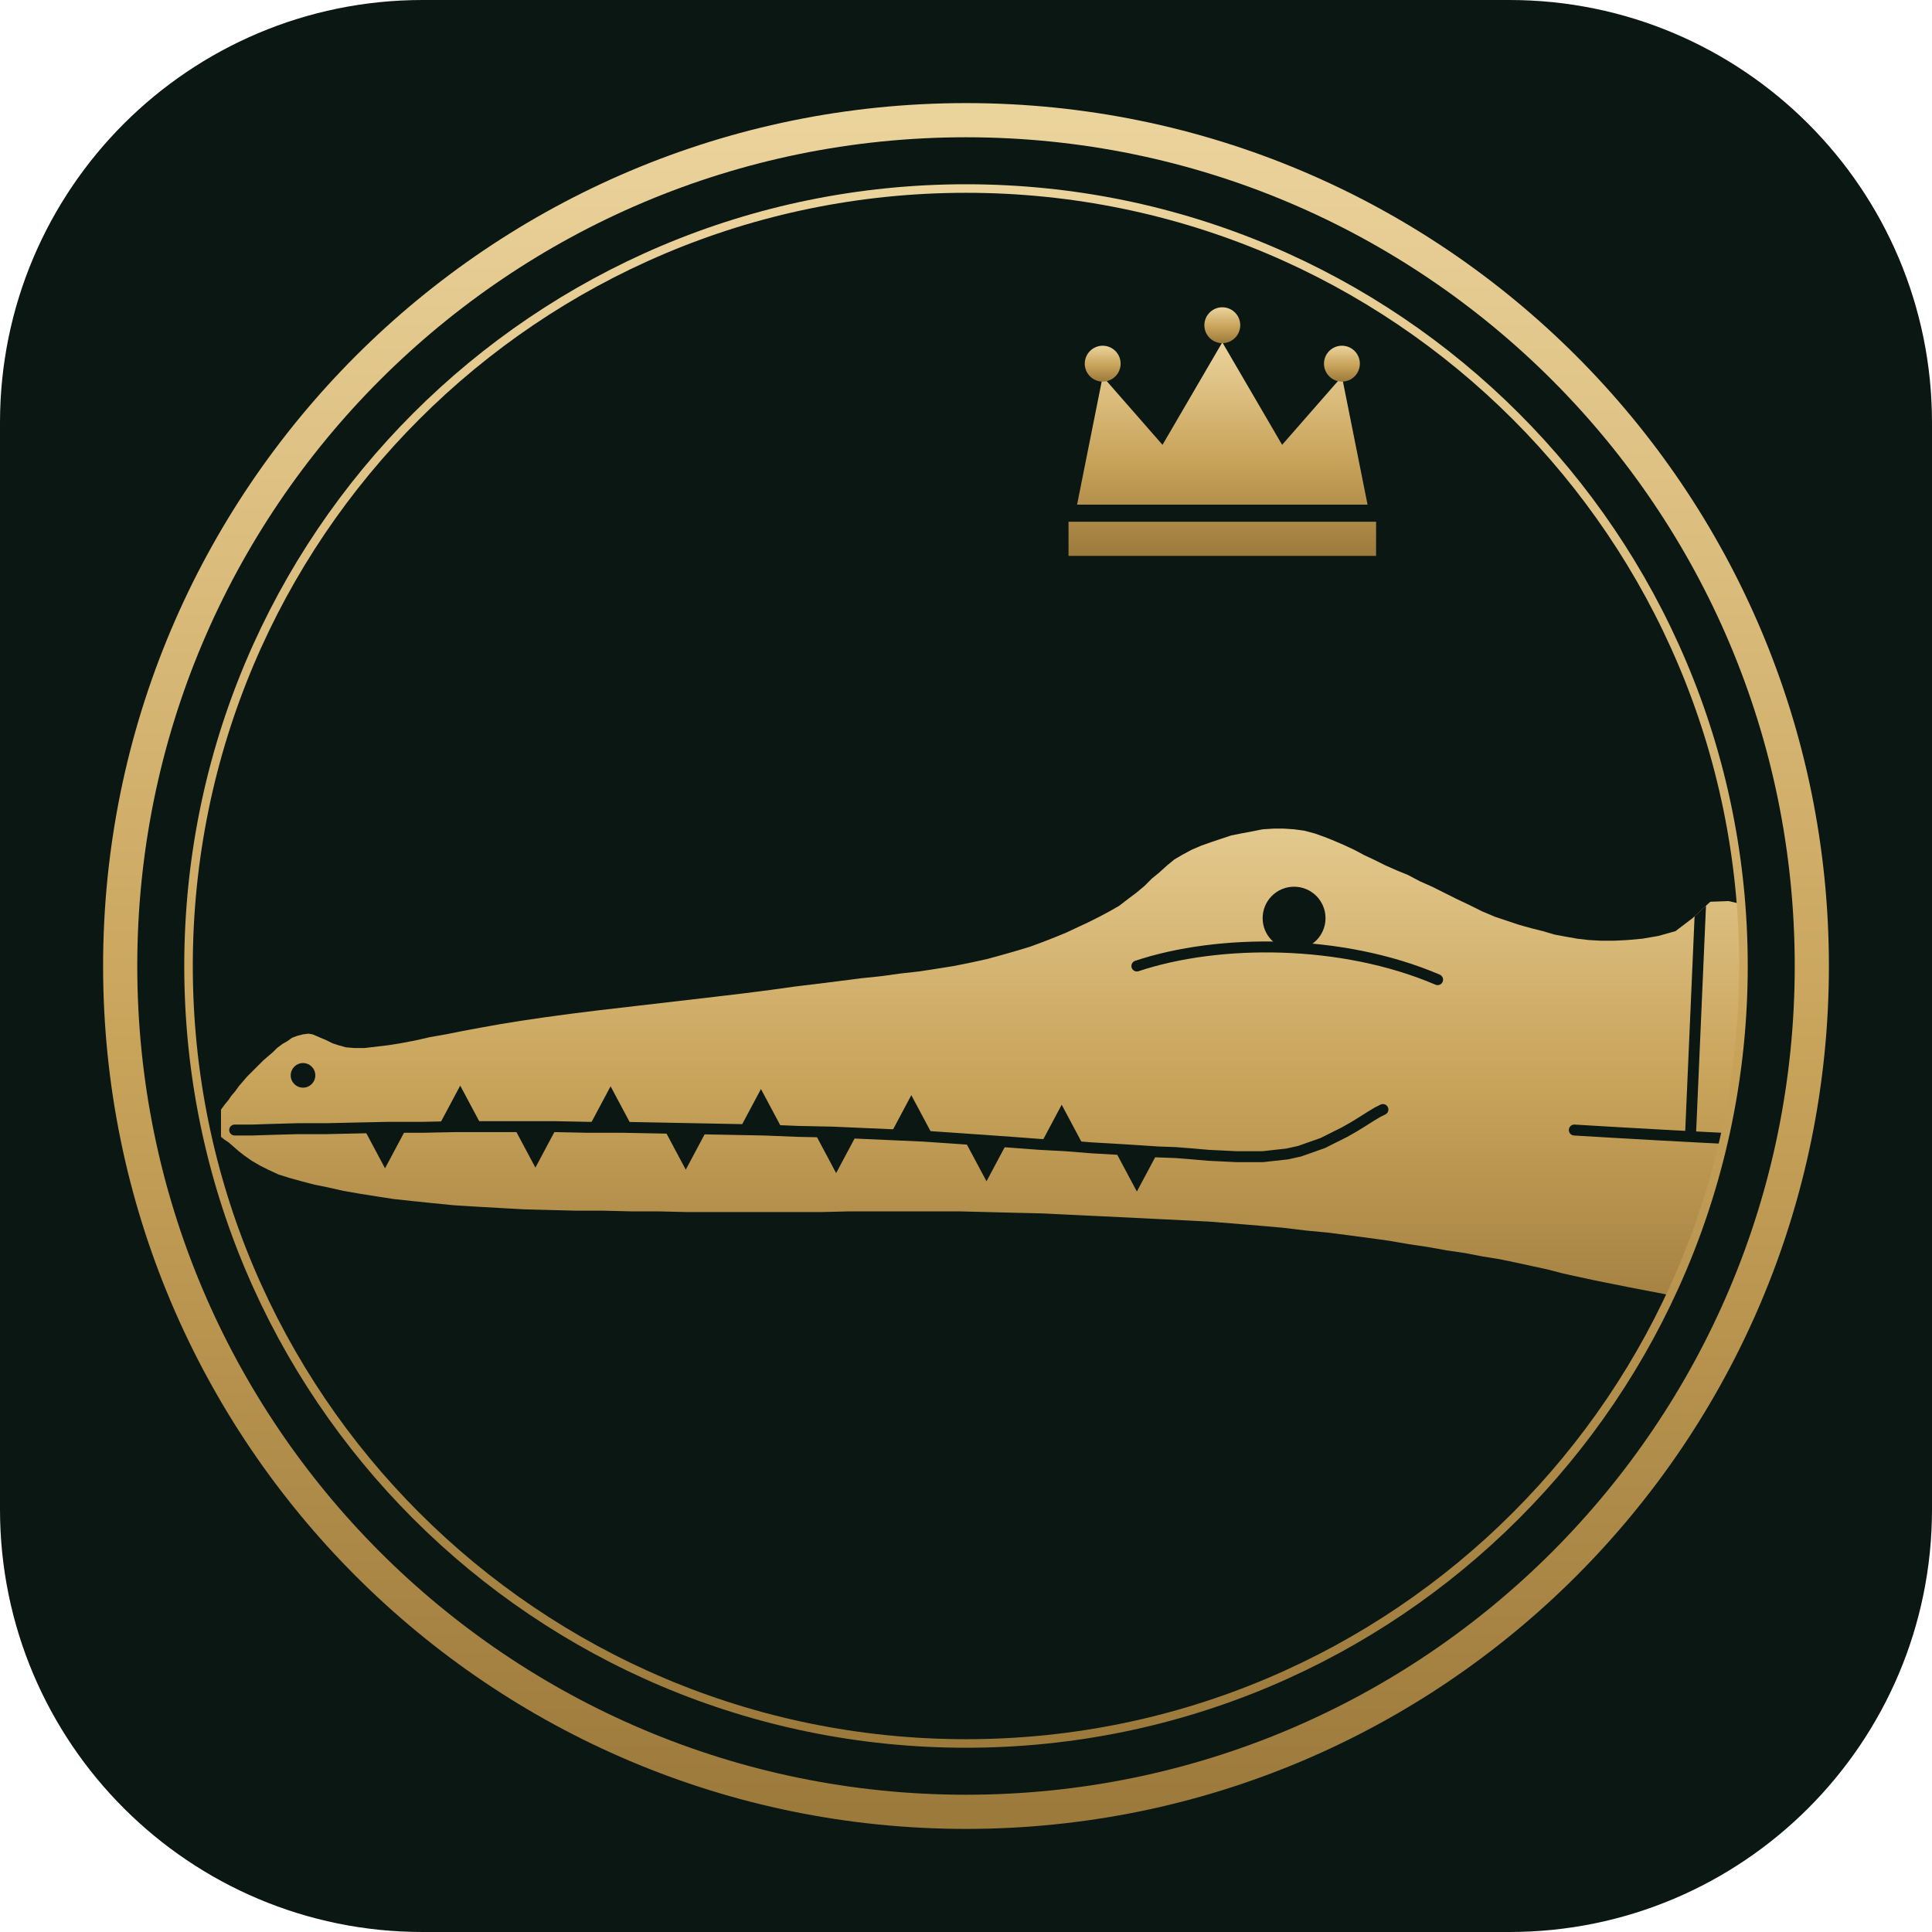
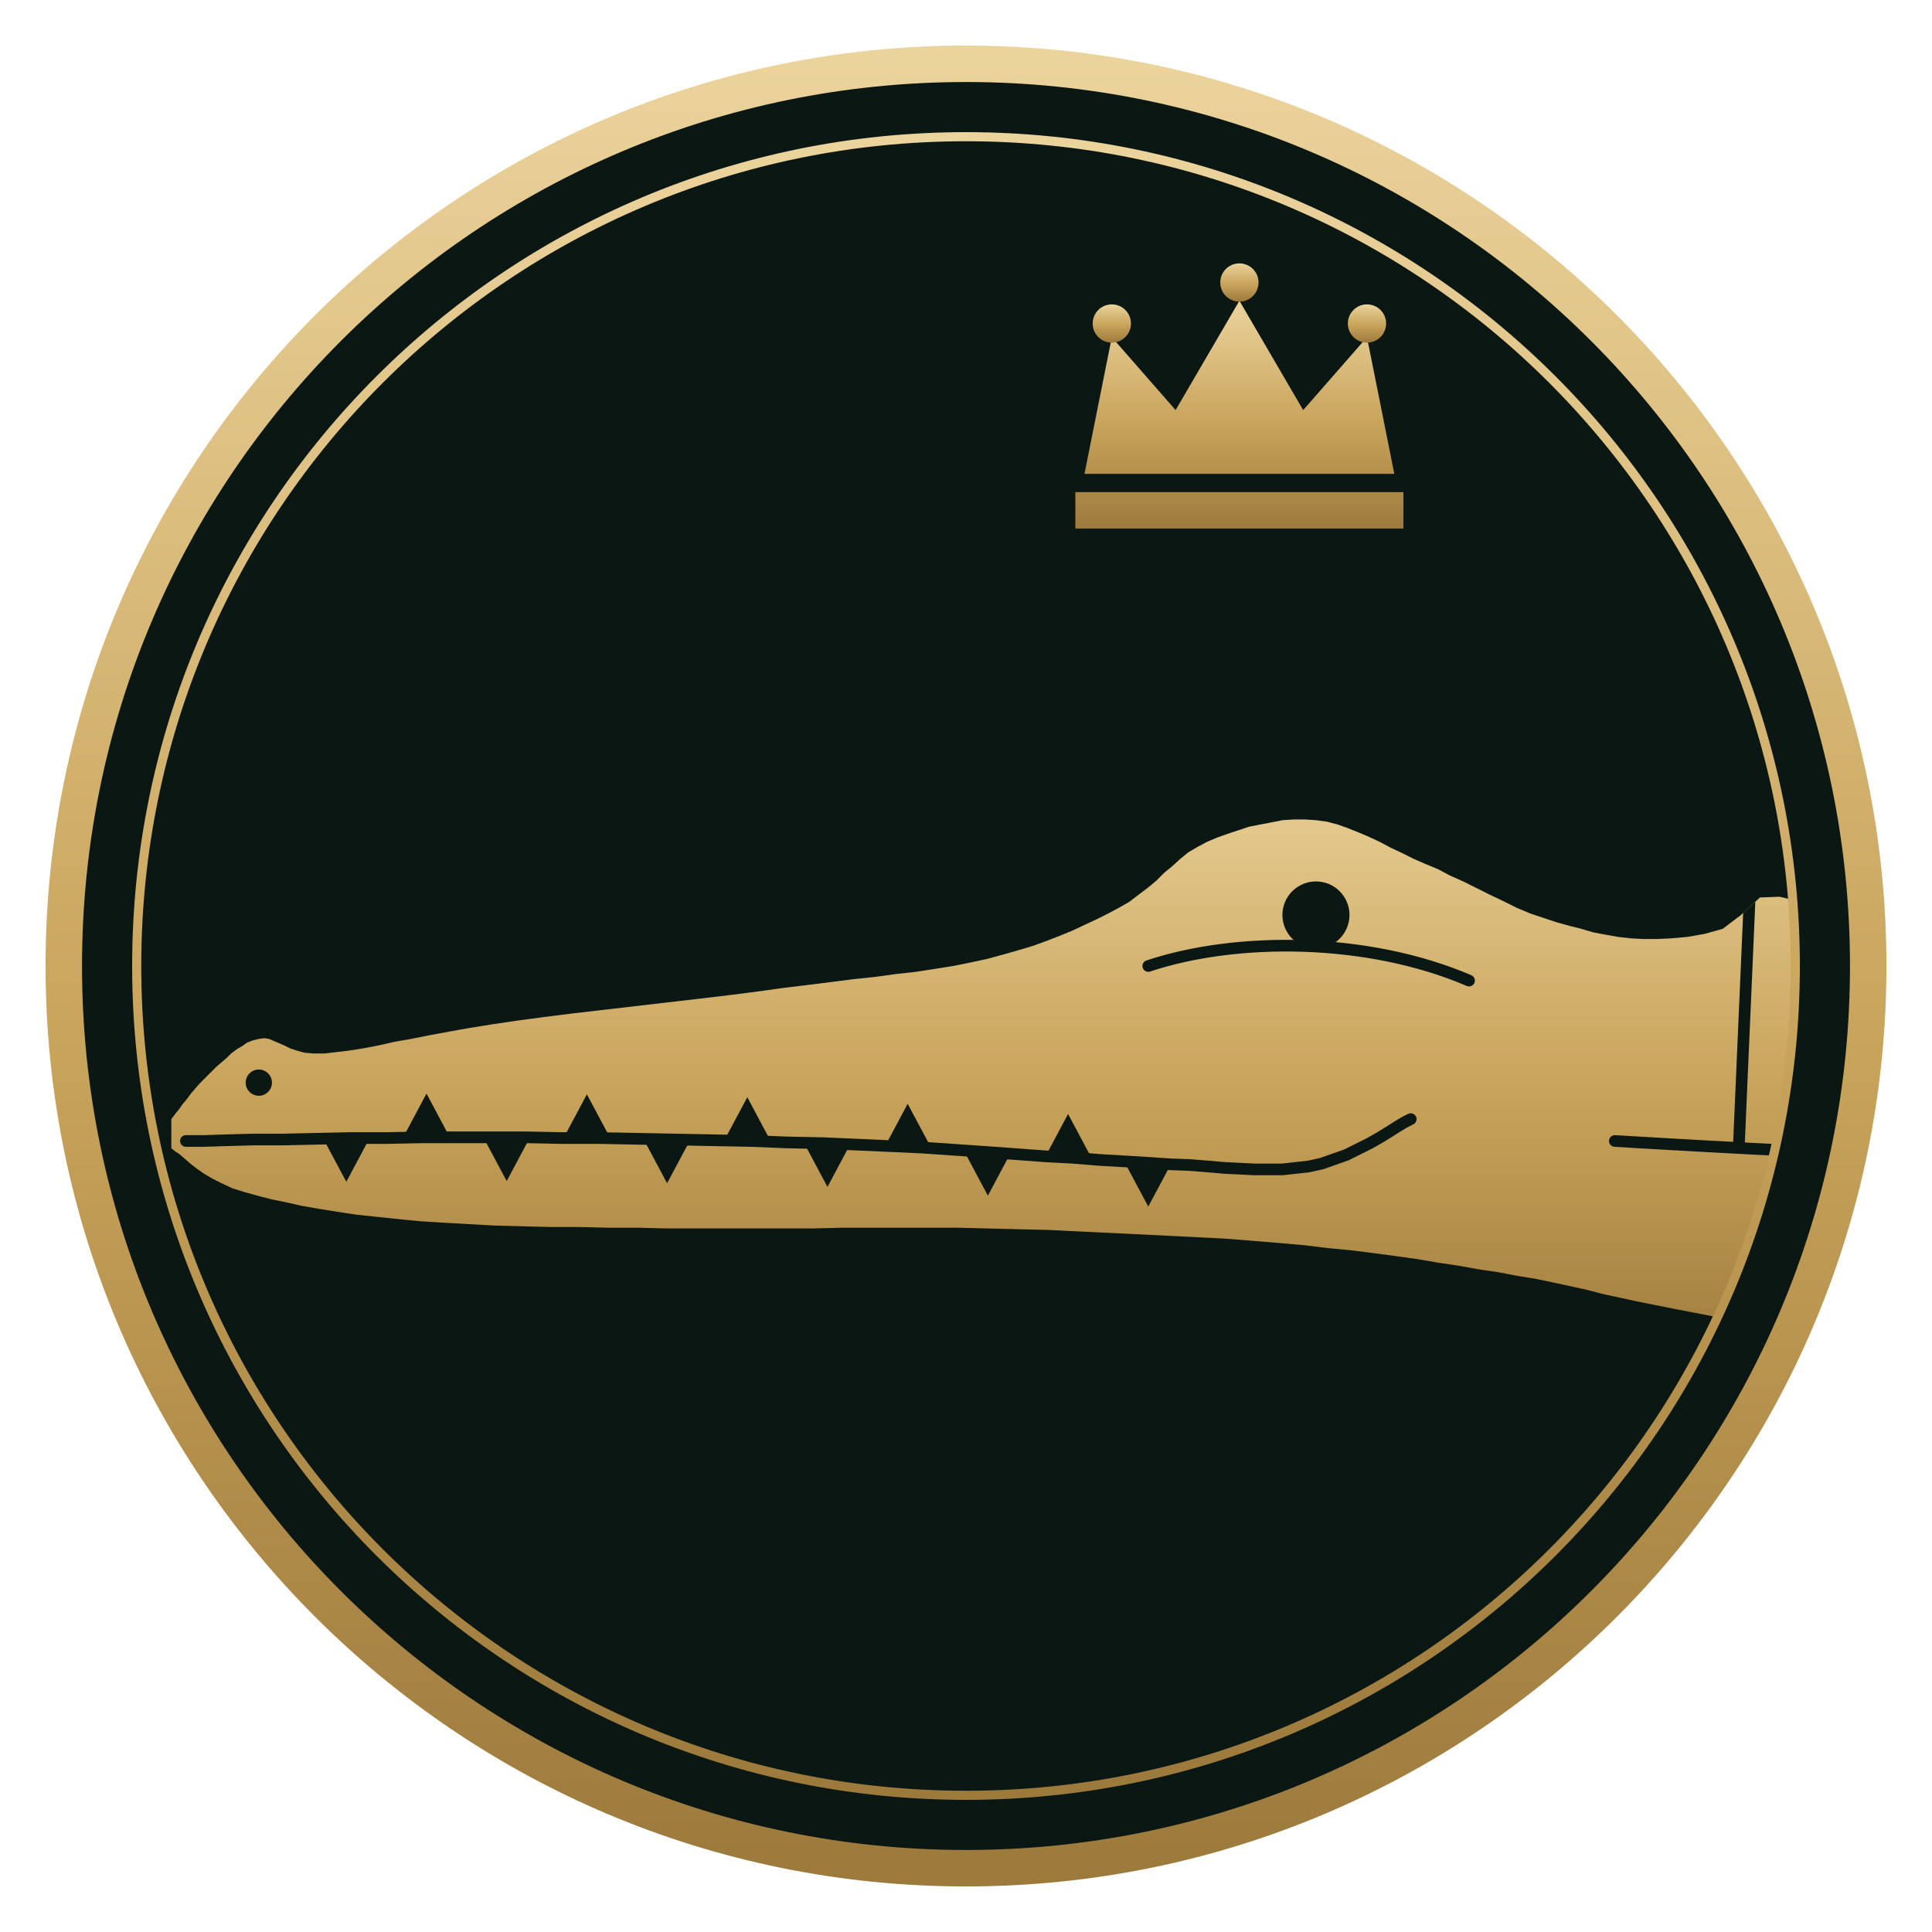
- <svg xmlns="http://www.w3.org/2000/svg" viewBox="0 0 64 64">
-   <rect width="64" height="64" rx="14" fill="#0A1712" />
-   <svg x="2" y="2" width="60" height="60" viewBox="14 4 212 212">
-     <defs>
-       <linearGradient id="lq-brass" x1="0" y1="0" x2="0" y2="1">
-         <stop offset="0" stop-color="#EBD39C" />
-         <stop offset=".55" stop-color="#C8A35A" />
-         <stop offset="1" stop-color="#9C7A3C" />
-       </linearGradient>
-       <clipPath id="lq-medal">
-         <circle cx="120" cy="110" r="91" />
-       </clipPath>
-       <clipPath id="lq-body">
-         <path d="M16.0 125.0 L16.3 124.6 L16.6 124.2 L17.1 123.6 L17.5 123.0 L18.1 122.3 L18.6 121.6 L19.2 120.9 L19.8 120.2 L20.4 119.6 L21.0 119.0 L21.6 118.4 L22.2 117.8 L22.9 117.2 L23.6 116.6 L24.2 116.0 L25.0 115.4 L25.7 115.0 L26.4 114.5 L27.2 114.2 L28.0 114.0 L28.8 113.9 L29.4 114.0 L30.1 114.3 L30.8 114.6 L31.5 114.9 L32.3 115.3 L33.2 115.6 L34.3 115.9 L35.5 116.0 L37.0 116.0 L38.7 115.8 L40.4 115.6 L42.3 115.3 L44.4 114.9 L46.6 114.4 L48.9 114.0 L51.4 113.5 L54.1 113.0 L56.9 112.5 L60.0 112.0 L63.4 111.5 L67.1 111.0 L71.1 110.5 L75.4 110.0 L79.7 109.5 L84.0 109.0 L88.3 108.5 L92.5 108.0 L96.4 107.5 L100.0 107.0 L103.3 106.6 L106.5 106.2 L109.6 105.8 L112.5 105.5 L115.4 105.1 L118.1 104.8 L120.7 104.4 L123.2 104.0 L125.7 103.5 L128.0 103.0 L130.2 102.4 L132.3 101.8 L134.3 101.2 L136.2 100.5 L138.0 99.8 L139.7 99.1 L141.4 98.3 L142.9 97.6 L144.5 96.8 L146.0 96.0 L147.4 95.2 L148.7 94.2 L149.9 93.3 L151.1 92.3 L152.2 91.2 L153.3 90.3 L154.4 89.3 L155.5 88.4 L156.7 87.7 L158.0 87.0 L159.4 86.4 L160.8 85.9 L162.3 85.4 L163.8 84.9 L165.3 84.6 L166.9 84.3 L168.4 84.0 L170.0 83.9 L171.5 83.9 L173.0 84.0 L174.5 84.2 L176.0 84.6 L177.4 85.1 L178.9 85.7 L180.3 86.3 L181.8 87.0 L183.3 87.8 L184.8 88.5 L186.4 89.3 L188.0 90.0 L189.7 90.7 L191.4 91.6 L193.2 92.4 L195.0 93.3 L196.8 94.2 L198.7 95.1 L200.5 96.0 L202.4 96.8 L204.2 97.4 L206.0 98.0 L207.8 98.5 L209.4 98.9 L211.1 99.4 L212.7 99.7 L214.4 100.0 L216.1 100.2 L217.9 100.3 L219.8 100.3 L221.8 100.2 L224.0 100.0 L226.3 99.6 L228.8 98.9 L231.3 97.0 L233.9 94.6 L236.6 94.5 L239.5 95.2 L242.4 94.2 L245.5 91.2 L248.7 89.5 L252.0 91.0 L255.5 90.4 L259.2 86.3 L263.1 86.4 L267.1 88.1 L271.2 83.7 L275.4 82.2 L279.6 85.1 L283.8 81.0 L287.9 78.5 L292.0 82.3 L296.0 79.6 L300.0 74.7 L304.0 79.7 L308.0 79.2 L312.0 73.3 L316.0 77.4 L320.0 79.4 L324.0 74.2 L328.0 75.6 L332.0 80.0 L336.0 75.7 L340.1 74.6 L344.1 80.2 L348.2 77.9 L352.2 74.6 L356.3 80.9 L360.3 80.8 L364.3 75.6 L368.2 81.4 L372.0 84.2 L375.8 79.9 L379.5 80.9 L383.1 86.4 L386.7 85.1 L390.2 80.3 L393.8 85.9 L397.3 90.1 L400.9 86.7 L404.4 84.8 L408.0 91.1 L411.6 92.5 L415.1 88.4 L418.7 90.7 L422.2 96.5 L425.8 95.3 L429.3 90.9 L432.9 97.2 L436.5 101.3 L440.2 98.0 L444.0 98.1 L447.8 104.4 L451.7 103.9 L455.7 100.2 L459.7 107.1 L463.8 109.1 L467.8 105.3 L471.9 110.3 L475.9 113.8 L480.0 110.7 L484.0 113.3 L488.0 118.2 L492.1 115.8 L496.2 116.3 L500.3 121.6 L504.4 120.5 L508.4 119.4 L512.4 124.6 L516.4 125.2 L520.2 122.6 L524.0 127.0 L527.7 129.8 L531.3 128.2 L534.8 128.5 L538.3 132.4 L541.8 133.4 L545.1 132.0 L548.4 133.5 L551.7 136.6 L554.9 137.3 L558.0 136.2 L561.2 137.4 L564.4 140.3 L567.7 141.2 L571.0 140.4 L574.1 141.4 L577.1 143.9 L579.8 145.3 L582.3 145.9 L584.4 146.5 L586.0 147.0 L588.1 151.0 L585.7 151.1 L582.9 151.1 L579.7 151.2 L576.2 151.2 L572.6 151.3 L568.9 151.3 L565.2 151.3 L561.5 151.2 L558.0 151.0 L554.6 150.8 L551.1 150.5 L547.6 150.2 L544.1 149.8 L540.5 149.4 L536.9 148.9 L533.2 148.5 L529.5 148.0 L525.8 147.5 L522.0 147.0 L518.1 146.5 L514.2 145.9 L510.2 145.3 L506.1 144.6 L502.0 143.9 L497.9 143.3 L493.8 142.6 L489.8 142.0 L485.9 141.5 L482.0 141.0 L478.2 140.5 L474.5 140.1 L470.8 139.6 L467.1 139.2 L463.5 138.8 L459.9 138.5 L456.4 138.2 L452.9 138.0 L449.4 138.0 L446.0 138.0 L442.7 138.2 L439.4 138.4 L436.2 138.8 L433.1 139.2 L430.0 139.7 L426.9 140.3 L423.8 140.9 L420.6 141.6 L417.3 142.3 L414.0 143.0 L410.6 143.8 L407.1 144.7 L403.6 145.7 L400.1 146.8 L396.5 147.9 L392.9 149.0 L389.2 150.1 L385.5 151.1 L381.8 152.1 L378.0 153.0 L374.2 153.9 L370.4 154.7 L366.5 155.5 L362.7 156.4 L358.8 157.1 L354.8 157.8 L350.7 158.5 L346.6 159.1 L342.3 159.6 L338.0 160.0 L333.5 160.3 L328.8 160.5 L323.9 160.6 L319.0 160.7 L314.0 160.7 L309.0 160.6 L304.1 160.5 L299.2 160.4 L294.5 160.2 L290.0 160.0 L285.6 159.8 L281.3 159.5 L277.0 159.1 L272.8 158.7 L268.8 158.3 L264.8 157.9 L260.9 157.4 L257.1 156.9 L253.5 156.5 L250.0 156.0 L246.7 155.5 L243.6 155.1 L240.6 154.6 L237.7 154.1 L235.0 153.6 L232.3 153.0 L229.7 152.5 L227.2 152.0 L224.6 151.5 L222.0 151.0 L219.5 150.5 L217.0 150.0 L214.7 149.5 L212.4 149.0 L210.1 148.4 L207.8 147.9 L205.5 147.4 L203.1 146.9 L200.6 146.5 L198.0 146.0 L195.3 145.6 L192.5 145.1 L189.8 144.7 L186.9 144.2 L184.0 143.8 L181.0 143.4 L177.9 143.0 L174.7 142.7 L171.4 142.3 L168.0 142.0 L164.4 141.7 L160.6 141.4 L156.7 141.2 L152.7 141.0 L148.6 140.8 L144.5 140.6 L140.3 140.4 L136.2 140.2 L132.0 140.1 L128.0 140.0 L124.0 139.9 L120.0 139.9 L115.9 139.9 L111.9 139.9 L107.9 139.9 L103.9 140.0 L99.9 140.0 L95.9 140.0 L91.9 140.0 L88.0 140.0 L84.1 140.0 L80.0 139.9 L76.0 139.9 L72.0 139.8 L68.0 139.8 L64.1 139.7 L60.3 139.6 L56.7 139.4 L53.2 139.2 L50.0 139.0 L47.0 138.7 L44.1 138.4 L41.3 138.1 L38.7 137.7 L36.2 137.3 L33.9 136.9 L31.7 136.4 L29.7 136.0 L27.8 135.5 L26.0 135.0 L24.4 134.5 L22.9 133.8 L21.7 133.2 L20.5 132.5 L19.5 131.8 L18.6 131.1 L17.8 130.4 L17.1 129.8 L16.5 129.4 L16.0 129.0 Z" />
-       </clipPath>
-     </defs>
-     <circle cx="120" cy="110" r="100" fill="#0A1712" />
-     <g clip-path="url(#lq-medal)">
-       <g transform="translate(116 118) scale(.8) translate(-120 -114)">
-         <g class="croc">
-           <g fill="url(#lq-brass)" opacity=".78" />
-           <g fill="url(#lq-brass)" stroke="#0A1712" stroke-width="3" paint-order="stroke" />
-           <path fill="url(#lq-brass)" d="M16.0 125.0 L16.3 124.6 L16.6 124.2 L17.1 123.6 L17.5 123.0 L18.1 122.3 L18.6 121.6 L19.2 120.9 L19.8 120.2 L20.4 119.6 L21.0 119.0 L21.6 118.4 L22.2 117.8 L22.9 117.2 L23.6 116.6 L24.2 116.0 L25.0 115.4 L25.7 115.0 L26.4 114.5 L27.2 114.2 L28.0 114.0 L28.8 113.9 L29.4 114.0 L30.1 114.3 L30.8 114.6 L31.5 114.9 L32.3 115.3 L33.2 115.6 L34.3 115.9 L35.5 116.0 L37.0 116.0 L38.7 115.8 L40.4 115.6 L42.3 115.3 L44.4 114.9 L46.6 114.4 L48.9 114.0 L51.4 113.5 L54.1 113.0 L56.9 112.5 L60.0 112.0 L63.4 111.5 L67.1 111.0 L71.1 110.5 L75.4 110.0 L79.7 109.5 L84.0 109.0 L88.3 108.5 L92.5 108.0 L96.4 107.5 L100.0 107.0 L103.3 106.6 L106.5 106.2 L109.6 105.8 L112.5 105.5 L115.4 105.1 L118.1 104.8 L120.7 104.4 L123.2 104.0 L125.7 103.5 L128.0 103.0 L130.2 102.4 L132.3 101.8 L134.3 101.2 L136.2 100.5 L138.0 99.8 L139.7 99.1 L141.4 98.3 L142.9 97.6 L144.5 96.8 L146.0 96.0 L147.4 95.2 L148.7 94.2 L149.9 93.3 L151.1 92.3 L152.2 91.2 L153.3 90.3 L154.4 89.3 L155.5 88.4 L156.7 87.7 L158.0 87.0 L159.4 86.4 L160.8 85.9 L162.3 85.4 L163.8 84.9 L165.3 84.6 L166.9 84.3 L168.4 84.0 L170.0 83.9 L171.5 83.9 L173.0 84.0 L174.5 84.2 L176.0 84.6 L177.4 85.1 L178.9 85.7 L180.3 86.3 L181.8 87.0 L183.3 87.8 L184.8 88.5 L186.4 89.3 L188.0 90.0 L189.7 90.7 L191.4 91.6 L193.2 92.4 L195.0 93.3 L196.8 94.2 L198.7 95.1 L200.5 96.0 L202.4 96.8 L204.2 97.4 L206.0 98.0 L207.8 98.5 L209.4 98.9 L211.1 99.4 L212.7 99.7 L214.4 100.0 L216.1 100.2 L217.9 100.3 L219.8 100.3 L221.8 100.2 L224.0 100.0 L226.3 99.6 L228.8 98.9 L231.3 97.0 L233.9 94.6 L236.6 94.5 L239.5 95.2 L242.4 94.2 L245.5 91.2 L248.7 89.5 L252.0 91.0 L255.5 90.4 L259.2 86.3 L263.1 86.4 L267.1 88.1 L271.2 83.7 L275.4 82.2 L279.6 85.1 L283.8 81.0 L287.9 78.5 L292.0 82.3 L296.0 79.6 L300.0 74.7 L304.0 79.7 L308.0 79.2 L312.0 73.3 L316.0 77.4 L320.0 79.4 L324.0 74.2 L328.0 75.6 L332.0 80.0 L336.0 75.7 L340.1 74.6 L344.1 80.2 L348.2 77.9 L352.2 74.6 L356.3 80.9 L360.3 80.8 L364.3 75.6 L368.2 81.4 L372.0 84.2 L375.8 79.9 L379.5 80.9 L383.1 86.4 L386.7 85.1 L390.2 80.3 L393.8 85.9 L397.3 90.1 L400.9 86.7 L404.4 84.8 L408.0 91.1 L411.6 92.5 L415.1 88.4 L418.7 90.7 L422.2 96.5 L425.8 95.3 L429.3 90.9 L432.9 97.2 L436.5 101.3 L440.2 98.0 L444.0 98.1 L447.8 104.4 L451.7 103.9 L455.7 100.2 L459.7 107.1 L463.8 109.1 L467.8 105.3 L471.9 110.3 L475.9 113.8 L480.0 110.7 L484.0 113.3 L488.0 118.2 L492.1 115.8 L496.2 116.3 L500.3 121.6 L504.4 120.5 L508.4 119.4 L512.4 124.6 L516.4 125.2 L520.2 122.6 L524.0 127.0 L527.7 129.8 L531.3 128.2 L534.8 128.5 L538.3 132.4 L541.8 133.4 L545.1 132.0 L548.4 133.5 L551.7 136.6 L554.9 137.3 L558.0 136.2 L561.2 137.4 L564.4 140.3 L567.7 141.2 L571.0 140.4 L574.1 141.4 L577.1 143.9 L579.8 145.3 L582.3 145.9 L584.4 146.5 L586.0 147.0 L588.1 151.0 L585.7 151.1 L582.9 151.1 L579.7 151.2 L576.2 151.2 L572.6 151.3 L568.9 151.3 L565.2 151.3 L561.5 151.2 L558.0 151.0 L554.6 150.8 L551.1 150.5 L547.6 150.2 L544.1 149.8 L540.5 149.4 L536.9 148.9 L533.2 148.5 L529.5 148.0 L525.8 147.5 L522.0 147.0 L518.1 146.5 L514.2 145.9 L510.2 145.3 L506.1 144.6 L502.0 143.9 L497.9 143.3 L493.8 142.6 L489.8 142.0 L485.9 141.5 L482.0 141.0 L478.2 140.5 L474.5 140.1 L470.8 139.6 L467.1 139.2 L463.5 138.8 L459.9 138.5 L456.4 138.2 L452.9 138.0 L449.4 138.0 L446.0 138.0 L442.7 138.2 L439.4 138.4 L436.2 138.8 L433.1 139.2 L430.0 139.7 L426.9 140.3 L423.8 140.9 L420.6 141.6 L417.3 142.3 L414.0 143.0 L410.6 143.8 L407.1 144.7 L403.6 145.7 L400.1 146.8 L396.5 147.9 L392.9 149.0 L389.2 150.1 L385.5 151.1 L381.8 152.1 L378.0 153.0 L374.2 153.9 L370.4 154.7 L366.5 155.5 L362.7 156.4 L358.8 157.1 L354.8 157.8 L350.7 158.5 L346.6 159.1 L342.3 159.6 L338.0 160.0 L333.5 160.3 L328.8 160.5 L323.9 160.6 L319.0 160.7 L314.0 160.7 L309.0 160.6 L304.1 160.5 L299.2 160.4 L294.5 160.2 L290.0 160.0 L285.6 159.8 L281.3 159.5 L277.0 159.1 L272.8 158.7 L268.8 158.3 L264.8 157.9 L260.9 157.4 L257.1 156.9 L253.5 156.5 L250.0 156.0 L246.7 155.5 L243.6 155.1 L240.6 154.6 L237.7 154.1 L235.0 153.6 L232.3 153.0 L229.7 152.5 L227.2 152.0 L224.6 151.5 L222.0 151.0 L219.5 150.5 L217.0 150.0 L214.7 149.5 L212.4 149.0 L210.1 148.4 L207.8 147.9 L205.5 147.4 L203.1 146.9 L200.6 146.5 L198.0 146.0 L195.3 145.6 L192.5 145.1 L189.8 144.7 L186.9 144.2 L184.0 143.8 L181.0 143.4 L177.9 143.0 L174.7 142.7 L171.4 142.3 L168.0 142.0 L164.4 141.7 L160.6 141.4 L156.7 141.2 L152.7 141.0 L148.6 140.8 L144.5 140.6 L140.3 140.4 L136.2 140.2 L132.0 140.1 L128.0 140.0 L124.0 139.9 L120.0 139.9 L115.9 139.9 L111.9 139.9 L107.9 139.9 L103.9 140.0 L99.9 140.0 L95.9 140.0 L91.9 140.0 L88.0 140.0 L84.1 140.0 L80.0 139.9 L76.0 139.9 L72.0 139.8 L68.0 139.8 L64.1 139.7 L60.3 139.6 L56.7 139.4 L53.2 139.2 L50.0 139.0 L47.0 138.7 L44.1 138.4 L41.3 138.1 L38.7 137.7 L36.2 137.3 L33.9 136.9 L31.7 136.4 L29.7 136.0 L27.8 135.5 L26.0 135.0 L24.4 134.5 L22.9 133.8 L21.7 133.2 L20.5 132.5 L19.5 131.8 L18.6 131.1 L17.8 130.4 L17.1 129.8 L16.5 129.4 L16.0 129.0 Z" />
-           <g fill="none" stroke="#0A1712" stroke-width="1.6" stroke-linecap="round" clip-path="url(#lq-body)">
-             <path d="M18.0 128.0 L20.5 128.0 L23.6 127.9 L27.3 127.8 L31.4 127.8 L35.9 127.7 L40.6 127.6 L45.5 127.6 L50.4 127.5 L55.3 127.5 L60.0 127.5 L64.7 127.5 L69.6 127.6 L74.7 127.6 L79.9 127.7 L85.1 127.8 L90.3 127.9 L95.5 128.0 L100.5 128.2 L105.4 128.3 L110.0 128.5 L114.5 128.7 L118.9 128.9 L123.3 129.2 L127.6 129.5 L131.8 129.8 L135.8 130.1 L139.6 130.3 L143.3 130.6 L146.8 130.8 L150.0 131.0 L153.0 131.2 L155.7 131.3 L158.2 131.5 L160.5 131.7 L162.6 131.8 L164.6 131.9 L166.6 131.9 L168.4 131.9 L170.2 131.7 L172.0 131.5 L173.8 131.1 L175.5 130.5 L177.2 129.9 L178.8 129.1 L180.4 128.3 L181.8 127.5 L183.1 126.7 L184.2 126.0 L185.2 125.4 L186.0 125.0 M234 60 L231 128.8 M251 60 L248 129.6 M268 60 L265 130.4 M285 60 L282 131.2 M302 60 L299 132.0 M319 60 L316 132.0 M336 60 L333 132.0 M353 60 L350 132.0 M370 60 L367 131.4 M387 60 L384 129.9 M404 60 L401 128.5 M421 60 L418 127.0 M438 60 L435 126.0 M455 60 L452 126.0 M472 60 L469 126.0 M489 60 L486 127.0 M506 60 L503 129.7 M523 60 L520 132.4 M540 60 L537 135.9 M557 60 L554 140.4 M574 60 L571 145.0 M214 128 C280 132 360 134 430 126 C480 122 530 134 586 149 M150 104 C162 100 180 100 194 106" />
-           </g>
-           <g fill="#0A1712">
-             <path d="M36.8 127.6 L40.0 133.6 L43.2 127.6 Z M58.8 127.5 L62.0 133.5 L65.2 127.5 Z M80.8 127.8 L84.0 133.8 L87.2 127.8 Z M102.8 128.3 L106.0 134.3 L109.2 128.3 Z M124.8 129.5 L128.0 135.5 L131.2 129.5 Z M146.8 131.0 L150.0 137.0 L153.2 131.0 Z M47.8 127.5 L51.0 121.5 L54.2 127.5 Z M69.8 127.6 L73.0 121.6 L76.2 127.6 Z M91.8 128.0 L95.0 122.0 L98.2 128.0 Z M113.8 128.9 L117.0 122.9 L120.2 128.9 Z M135.8 130.3 L139.0 124.3 L142.2 130.3 Z" />
-             <circle cx="173" cy="97" r="4.6" />
-             <circle cx="28" cy="120" r="1.8" />
-           </g>
+ <svg xmlns="http://www.w3.org/2000/svg" viewBox="14 4 212 212" role="img" aria-label="Cocodrilo coronado de Liliana Quiroga Store">
+   <defs>
+     <linearGradient id="lq-brass" x1="0" y1="0" x2="0" y2="1">
+       <stop offset="0" stop-color="#EBD39C" />
+       <stop offset=".55" stop-color="#C8A35A" />
+       <stop offset="1" stop-color="#9C7A3C" />
+     </linearGradient>
+     <clipPath id="lq-medal">
+       <circle cx="120" cy="110" r="91" />
+     </clipPath>
+     <clipPath id="lq-body">
+       <path d="M16.0 125.0 L16.3 124.6 L16.6 124.2 L17.1 123.6 L17.5 123.0 L18.1 122.3 L18.6 121.6 L19.2 120.9 L19.8 120.2 L20.4 119.6 L21.0 119.0 L21.6 118.4 L22.2 117.8 L22.9 117.2 L23.6 116.6 L24.2 116.0 L25.0 115.4 L25.7 115.0 L26.4 114.5 L27.2 114.2 L28.0 114.0 L28.8 113.9 L29.4 114.0 L30.1 114.3 L30.8 114.6 L31.5 114.9 L32.3 115.3 L33.2 115.6 L34.3 115.9 L35.5 116.0 L37.0 116.0 L38.7 115.8 L40.4 115.6 L42.3 115.3 L44.4 114.9 L46.6 114.4 L48.9 114.0 L51.4 113.5 L54.1 113.0 L56.9 112.5 L60.0 112.0 L63.4 111.5 L67.1 111.0 L71.1 110.5 L75.4 110.0 L79.7 109.5 L84.0 109.0 L88.3 108.5 L92.5 108.0 L96.4 107.5 L100.0 107.0 L103.3 106.6 L106.5 106.2 L109.6 105.8 L112.5 105.5 L115.4 105.1 L118.1 104.8 L120.7 104.4 L123.2 104.0 L125.7 103.5 L128.0 103.0 L130.2 102.4 L132.3 101.8 L134.3 101.2 L136.2 100.5 L138.0 99.8 L139.7 99.1 L141.4 98.3 L142.9 97.6 L144.5 96.8 L146.0 96.0 L147.4 95.2 L148.7 94.2 L149.9 93.3 L151.1 92.3 L152.2 91.2 L153.3 90.3 L154.4 89.3 L155.5 88.4 L156.7 87.7 L158.0 87.0 L159.4 86.4 L160.8 85.9 L162.3 85.4 L163.8 84.9 L165.3 84.6 L166.9 84.3 L168.4 84.0 L170.0 83.9 L171.5 83.9 L173.0 84.0 L174.5 84.2 L176.0 84.6 L177.4 85.1 L178.9 85.7 L180.3 86.3 L181.8 87.0 L183.3 87.8 L184.8 88.5 L186.4 89.3 L188.0 90.0 L189.7 90.7 L191.4 91.6 L193.2 92.4 L195.0 93.3 L196.8 94.2 L198.7 95.1 L200.5 96.0 L202.4 96.8 L204.2 97.4 L206.0 98.0 L207.8 98.5 L209.4 98.9 L211.1 99.4 L212.7 99.7 L214.4 100.0 L216.1 100.2 L217.9 100.3 L219.8 100.3 L221.8 100.2 L224.0 100.0 L226.3 99.6 L228.8 98.9 L231.3 97.0 L233.9 94.6 L236.6 94.5 L239.5 95.2 L242.4 94.2 L245.5 91.2 L248.7 89.5 L252.0 91.0 L255.5 90.4 L259.2 86.3 L263.1 86.4 L267.1 88.1 L271.2 83.7 L275.4 82.2 L279.6 85.1 L283.8 81.0 L287.9 78.5 L292.0 82.3 L296.0 79.6 L300.0 74.7 L304.0 79.7 L308.0 79.2 L312.0 73.3 L316.0 77.4 L320.0 79.4 L324.0 74.2 L328.0 75.6 L332.0 80.0 L336.0 75.7 L340.1 74.6 L344.1 80.2 L348.2 77.9 L352.2 74.6 L356.3 80.9 L360.3 80.8 L364.3 75.6 L368.2 81.4 L372.0 84.2 L375.8 79.9 L379.5 80.9 L383.1 86.4 L386.7 85.1 L390.2 80.3 L393.8 85.9 L397.3 90.1 L400.9 86.7 L404.4 84.8 L408.0 91.1 L411.6 92.5 L415.1 88.4 L418.7 90.7 L422.2 96.5 L425.8 95.3 L429.3 90.9 L432.9 97.2 L436.5 101.3 L440.2 98.0 L444.0 98.1 L447.8 104.4 L451.7 103.9 L455.7 100.2 L459.7 107.1 L463.8 109.1 L467.8 105.3 L471.9 110.3 L475.9 113.8 L480.0 110.7 L484.0 113.3 L488.0 118.2 L492.1 115.8 L496.2 116.3 L500.3 121.6 L504.4 120.5 L508.4 119.4 L512.4 124.6 L516.4 125.2 L520.2 122.6 L524.0 127.0 L527.7 129.8 L531.3 128.2 L534.8 128.5 L538.3 132.4 L541.8 133.4 L545.1 132.0 L548.4 133.5 L551.7 136.6 L554.9 137.3 L558.0 136.2 L561.2 137.4 L564.4 140.3 L567.7 141.2 L571.0 140.4 L574.1 141.4 L577.1 143.9 L579.8 145.3 L582.3 145.9 L584.4 146.5 L586.0 147.0 L588.1 151.0 L585.7 151.1 L582.9 151.1 L579.7 151.2 L576.2 151.2 L572.6 151.3 L568.9 151.3 L565.2 151.3 L561.5 151.2 L558.0 151.0 L554.6 150.8 L551.1 150.5 L547.6 150.2 L544.1 149.8 L540.5 149.4 L536.9 148.9 L533.2 148.5 L529.5 148.0 L525.8 147.5 L522.0 147.0 L518.1 146.5 L514.2 145.9 L510.2 145.3 L506.1 144.6 L502.0 143.9 L497.9 143.3 L493.8 142.6 L489.8 142.0 L485.9 141.5 L482.0 141.0 L478.2 140.5 L474.5 140.1 L470.8 139.6 L467.1 139.2 L463.5 138.8 L459.9 138.5 L456.4 138.2 L452.9 138.0 L449.4 138.0 L446.0 138.0 L442.7 138.2 L439.4 138.4 L436.2 138.8 L433.1 139.2 L430.0 139.7 L426.9 140.3 L423.8 140.9 L420.6 141.6 L417.3 142.3 L414.0 143.0 L410.6 143.8 L407.1 144.7 L403.6 145.7 L400.1 146.8 L396.5 147.9 L392.9 149.0 L389.2 150.1 L385.5 151.1 L381.8 152.1 L378.0 153.0 L374.2 153.9 L370.4 154.7 L366.5 155.5 L362.7 156.4 L358.8 157.1 L354.8 157.8 L350.7 158.5 L346.6 159.1 L342.3 159.6 L338.0 160.0 L333.5 160.3 L328.8 160.5 L323.9 160.6 L319.0 160.7 L314.0 160.7 L309.0 160.6 L304.1 160.5 L299.2 160.4 L294.5 160.2 L290.0 160.0 L285.6 159.8 L281.3 159.5 L277.0 159.1 L272.8 158.7 L268.8 158.3 L264.8 157.9 L260.9 157.4 L257.1 156.9 L253.5 156.5 L250.0 156.0 L246.7 155.5 L243.6 155.1 L240.6 154.6 L237.7 154.1 L235.0 153.6 L232.3 153.0 L229.7 152.5 L227.2 152.0 L224.6 151.5 L222.0 151.0 L219.5 150.5 L217.0 150.0 L214.7 149.5 L212.4 149.0 L210.1 148.4 L207.8 147.9 L205.5 147.4 L203.1 146.9 L200.6 146.5 L198.0 146.0 L195.3 145.6 L192.5 145.1 L189.8 144.7 L186.9 144.2 L184.0 143.8 L181.0 143.4 L177.9 143.0 L174.7 142.7 L171.4 142.3 L168.0 142.0 L164.4 141.7 L160.6 141.4 L156.7 141.2 L152.7 141.0 L148.6 140.8 L144.5 140.6 L140.3 140.4 L136.2 140.2 L132.0 140.1 L128.0 140.0 L124.0 139.9 L120.0 139.9 L115.9 139.9 L111.9 139.9 L107.9 139.9 L103.9 140.0 L99.9 140.0 L95.9 140.0 L91.9 140.0 L88.0 140.0 L84.1 140.0 L80.0 139.9 L76.0 139.9 L72.0 139.8 L68.0 139.8 L64.1 139.7 L60.3 139.6 L56.7 139.4 L53.2 139.2 L50.0 139.0 L47.0 138.7 L44.1 138.4 L41.3 138.1 L38.7 137.7 L36.2 137.3 L33.9 136.9 L31.7 136.4 L29.7 136.0 L27.8 135.5 L26.0 135.0 L24.4 134.5 L22.9 133.8 L21.7 133.2 L20.5 132.5 L19.5 131.8 L18.6 131.1 L17.8 130.4 L17.1 129.8 L16.5 129.4 L16.0 129.0 Z" />
+     </clipPath>
+   </defs>
+   <circle cx="120" cy="110" r="100" fill="#0A1712" />
+   <g clip-path="url(#lq-medal)">
+     <g transform="translate(116 118) scale(.8) translate(-120 -114)">
+       <g class="croc">
+         <g fill="url(#lq-brass)" opacity=".78" />
+         <g fill="url(#lq-brass)" stroke="#0A1712" stroke-width="3" paint-order="stroke" />
+         <path fill="url(#lq-brass)" d="M16.0 125.0 L16.3 124.6 L16.6 124.2 L17.1 123.6 L17.5 123.0 L18.1 122.3 L18.6 121.6 L19.2 120.9 L19.8 120.2 L20.4 119.6 L21.0 119.0 L21.6 118.4 L22.2 117.8 L22.9 117.2 L23.6 116.6 L24.2 116.0 L25.0 115.4 L25.7 115.0 L26.4 114.5 L27.2 114.2 L28.0 114.0 L28.8 113.9 L29.4 114.0 L30.1 114.3 L30.8 114.6 L31.5 114.9 L32.3 115.3 L33.2 115.6 L34.3 115.9 L35.5 116.0 L37.0 116.0 L38.7 115.8 L40.4 115.6 L42.3 115.3 L44.4 114.9 L46.6 114.4 L48.9 114.0 L51.4 113.5 L54.1 113.0 L56.9 112.5 L60.0 112.0 L63.4 111.5 L67.1 111.0 L71.1 110.5 L75.4 110.0 L79.7 109.5 L84.0 109.0 L88.3 108.5 L92.5 108.0 L96.4 107.5 L100.0 107.0 L103.3 106.6 L106.5 106.2 L109.6 105.8 L112.5 105.5 L115.4 105.1 L118.1 104.8 L120.7 104.4 L123.2 104.0 L125.7 103.5 L128.0 103.0 L130.2 102.4 L132.3 101.8 L134.3 101.2 L136.2 100.5 L138.0 99.8 L139.7 99.1 L141.4 98.3 L142.9 97.6 L144.5 96.8 L146.0 96.0 L147.4 95.2 L148.7 94.2 L149.9 93.3 L151.1 92.3 L152.2 91.2 L153.3 90.3 L154.4 89.3 L155.5 88.4 L156.7 87.7 L158.0 87.0 L159.4 86.4 L160.8 85.9 L162.3 85.4 L163.8 84.9 L165.3 84.6 L166.9 84.3 L168.4 84.0 L170.0 83.9 L171.5 83.9 L173.0 84.0 L174.5 84.2 L176.0 84.6 L177.4 85.1 L178.9 85.7 L180.3 86.3 L181.8 87.0 L183.3 87.8 L184.8 88.5 L186.4 89.3 L188.0 90.0 L189.7 90.7 L191.4 91.6 L193.2 92.4 L195.0 93.3 L196.8 94.2 L198.7 95.1 L200.5 96.0 L202.4 96.8 L204.2 97.4 L206.0 98.0 L207.8 98.5 L209.4 98.9 L211.1 99.4 L212.7 99.7 L214.4 100.0 L216.1 100.2 L217.9 100.3 L219.8 100.3 L221.8 100.2 L224.0 100.0 L226.3 99.6 L228.8 98.9 L231.3 97.0 L233.9 94.6 L236.6 94.5 L239.5 95.2 L242.4 94.2 L245.5 91.2 L248.7 89.5 L252.0 91.0 L255.5 90.4 L259.2 86.3 L263.1 86.4 L267.1 88.1 L271.2 83.7 L275.4 82.2 L279.6 85.1 L283.8 81.0 L287.9 78.5 L292.0 82.3 L296.0 79.6 L300.0 74.7 L304.0 79.7 L308.0 79.2 L312.0 73.3 L316.0 77.4 L320.0 79.4 L324.0 74.2 L328.0 75.6 L332.0 80.0 L336.0 75.7 L340.1 74.6 L344.1 80.2 L348.2 77.9 L352.2 74.6 L356.3 80.9 L360.3 80.8 L364.3 75.6 L368.2 81.4 L372.0 84.2 L375.8 79.9 L379.5 80.9 L383.1 86.4 L386.7 85.1 L390.2 80.3 L393.8 85.9 L397.3 90.1 L400.9 86.7 L404.4 84.8 L408.0 91.1 L411.6 92.5 L415.1 88.4 L418.7 90.7 L422.2 96.5 L425.8 95.3 L429.3 90.9 L432.9 97.2 L436.5 101.3 L440.2 98.0 L444.0 98.1 L447.8 104.4 L451.7 103.9 L455.7 100.2 L459.7 107.1 L463.8 109.1 L467.8 105.3 L471.9 110.3 L475.9 113.8 L480.0 110.7 L484.0 113.3 L488.0 118.2 L492.1 115.8 L496.2 116.3 L500.3 121.6 L504.4 120.5 L508.4 119.4 L512.4 124.6 L516.4 125.2 L520.2 122.6 L524.0 127.0 L527.7 129.8 L531.3 128.2 L534.8 128.5 L538.3 132.4 L541.8 133.4 L545.1 132.0 L548.4 133.5 L551.7 136.6 L554.9 137.3 L558.0 136.2 L561.2 137.4 L564.4 140.3 L567.7 141.2 L571.0 140.4 L574.1 141.4 L577.1 143.9 L579.8 145.3 L582.3 145.9 L584.4 146.5 L586.0 147.0 L588.1 151.0 L585.7 151.1 L582.9 151.1 L579.7 151.2 L576.2 151.2 L572.6 151.3 L568.9 151.3 L565.2 151.3 L561.5 151.2 L558.0 151.0 L554.6 150.8 L551.1 150.5 L547.6 150.2 L544.1 149.8 L540.5 149.4 L536.9 148.9 L533.2 148.5 L529.5 148.0 L525.8 147.5 L522.0 147.0 L518.1 146.5 L514.2 145.9 L510.2 145.3 L506.1 144.6 L502.0 143.9 L497.9 143.3 L493.8 142.6 L489.8 142.0 L485.9 141.5 L482.0 141.0 L478.2 140.5 L474.5 140.1 L470.8 139.6 L467.1 139.2 L463.5 138.8 L459.9 138.5 L456.4 138.2 L452.9 138.0 L449.4 138.0 L446.0 138.0 L442.7 138.2 L439.4 138.4 L436.2 138.8 L433.1 139.2 L430.0 139.7 L426.9 140.3 L423.8 140.9 L420.6 141.6 L417.3 142.3 L414.0 143.0 L410.6 143.8 L407.1 144.7 L403.6 145.7 L400.1 146.8 L396.5 147.9 L392.9 149.0 L389.2 150.1 L385.5 151.1 L381.8 152.1 L378.0 153.0 L374.2 153.9 L370.4 154.7 L366.5 155.5 L362.7 156.4 L358.8 157.1 L354.8 157.8 L350.7 158.5 L346.6 159.1 L342.3 159.6 L338.0 160.0 L333.5 160.3 L328.8 160.5 L323.9 160.6 L319.0 160.7 L314.0 160.7 L309.0 160.6 L304.1 160.5 L299.2 160.4 L294.5 160.2 L290.0 160.0 L285.6 159.8 L281.3 159.5 L277.0 159.1 L272.8 158.7 L268.8 158.3 L264.8 157.9 L260.9 157.4 L257.1 156.9 L253.5 156.5 L250.0 156.0 L246.7 155.5 L243.6 155.1 L240.6 154.6 L237.7 154.1 L235.0 153.6 L232.3 153.0 L229.7 152.5 L227.2 152.0 L224.6 151.5 L222.0 151.0 L219.5 150.5 L217.0 150.0 L214.7 149.5 L212.4 149.0 L210.1 148.4 L207.8 147.9 L205.5 147.4 L203.1 146.9 L200.6 146.5 L198.0 146.0 L195.3 145.6 L192.5 145.1 L189.8 144.7 L186.9 144.2 L184.0 143.8 L181.0 143.4 L177.9 143.0 L174.7 142.7 L171.4 142.3 L168.0 142.0 L164.4 141.7 L160.6 141.4 L156.7 141.2 L152.7 141.0 L148.6 140.8 L144.5 140.6 L140.3 140.4 L136.2 140.2 L132.0 140.1 L128.0 140.0 L124.0 139.9 L120.0 139.9 L115.9 139.9 L111.9 139.9 L107.9 139.9 L103.9 140.0 L99.9 140.0 L95.9 140.0 L91.9 140.0 L88.0 140.0 L84.1 140.0 L80.0 139.9 L76.0 139.9 L72.0 139.8 L68.0 139.8 L64.1 139.7 L60.3 139.6 L56.7 139.4 L53.2 139.2 L50.0 139.0 L47.0 138.7 L44.1 138.4 L41.3 138.1 L38.7 137.7 L36.2 137.3 L33.9 136.9 L31.7 136.4 L29.7 136.0 L27.8 135.5 L26.0 135.0 L24.4 134.5 L22.9 133.8 L21.7 133.2 L20.5 132.5 L19.5 131.8 L18.6 131.1 L17.8 130.4 L17.1 129.8 L16.5 129.4 L16.0 129.0 Z" />
+         <g fill="none" stroke="#0A1712" stroke-width="1.6" stroke-linecap="round" clip-path="url(#lq-body)">
+           <path d="M18.0 128.0 L20.5 128.0 L23.6 127.9 L27.3 127.8 L31.4 127.8 L35.9 127.7 L40.6 127.6 L45.5 127.6 L50.4 127.5 L55.3 127.5 L60.0 127.5 L64.7 127.5 L69.6 127.6 L74.7 127.6 L79.9 127.7 L85.1 127.8 L90.3 127.9 L95.5 128.0 L100.5 128.2 L105.4 128.3 L110.0 128.5 L114.5 128.7 L118.9 128.9 L123.3 129.2 L127.6 129.5 L131.8 129.8 L135.8 130.1 L139.6 130.3 L143.3 130.6 L146.8 130.8 L150.0 131.0 L153.0 131.2 L155.7 131.3 L158.2 131.5 L160.5 131.7 L162.6 131.8 L164.6 131.9 L166.6 131.9 L168.4 131.9 L170.2 131.7 L172.0 131.5 L173.8 131.1 L175.5 130.5 L177.2 129.9 L178.8 129.1 L180.4 128.3 L181.8 127.5 L183.1 126.7 L184.2 126.0 L185.2 125.4 L186.0 125.0 M234 60 L231 128.8 M251 60 L248 129.6 M268 60 L265 130.4 M285 60 L282 131.2 M302 60 L299 132.0 M319 60 L316 132.0 M336 60 L333 132.0 M353 60 L350 132.0 M370 60 L367 131.4 M387 60 L384 129.9 M404 60 L401 128.5 M421 60 L418 127.0 M438 60 L435 126.0 M455 60 L452 126.0 M472 60 L469 126.0 M489 60 L486 127.0 M506 60 L503 129.7 M523 60 L520 132.4 M540 60 L537 135.9 M557 60 L554 140.4 M574 60 L571 145.0 M214 128 C280 132 360 134 430 126 C480 122 530 134 586 149 M150 104 C162 100 180 100 194 106" />
+         </g>
+         <g fill="#0A1712">
+           <path d="M36.8 127.6 L40.0 133.6 L43.2 127.6 Z M58.8 127.5 L62.0 133.5 L65.2 127.5 Z M80.8 127.8 L84.0 133.8 L87.2 127.8 Z M102.8 128.3 L106.0 134.3 L109.2 128.3 Z M124.8 129.5 L128.0 135.5 L131.2 129.5 Z M146.8 131.0 L150.0 137.0 L153.2 131.0 Z M47.8 127.5 L51.0 121.5 L54.2 127.5 Z M69.8 127.6 L73.0 121.6 L76.2 127.6 Z M91.8 128.0 L95.0 122.0 L98.2 128.0 Z M113.8 128.9 L117.0 122.9 L120.2 128.9 Z M135.8 130.3 L139.0 124.3 L142.2 130.3 Z" />
+           <circle cx="173" cy="97" r="4.6" />
+           <circle cx="28" cy="120" r="1.8" />
        </g>
      </g>
    </g>
-     <g transform="translate(150 50) scale(.5) translate(-320 -40)">
-       <g fill="url(#lq-brass)">
-         <path d="M286 52 L292 22 L306 38 L320 14 L334 38 L348 22 L354 52 Z M284 56 H356 V64 H284 Z" />
-         <circle cx="292" cy="19" r="4.2" />
-         <circle cx="320" cy="10" r="4.2" />
-         <circle cx="348" cy="19" r="4.2" />
-       </g>
+   </g>
+   <g transform="translate(150 50) scale(.5) translate(-320 -40)">
+     <g fill="url(#lq-brass)">
+       <path d="M286 52 L292 22 L306 38 L320 14 L334 38 L348 22 L354 52 Z M284 56 H356 V64 H284 Z" />
+       <circle cx="292" cy="19" r="4.2" />
+       <circle cx="320" cy="10" r="4.2" />
+       <circle cx="348" cy="19" r="4.2" />
    </g>
-     <circle cx="120" cy="110" r="99" fill="none" stroke="url(#lq-brass)" stroke-width="4" />
-     <circle cx="120" cy="110" r="91" fill="none" stroke="url(#lq-brass)" stroke-width="1" />
-   </svg>
+   </g>
+   <circle cx="120" cy="110" r="99" fill="none" stroke="url(#lq-brass)" stroke-width="4" />
+   <circle cx="120" cy="110" r="91" fill="none" stroke="url(#lq-brass)" stroke-width="1" />
</svg>
